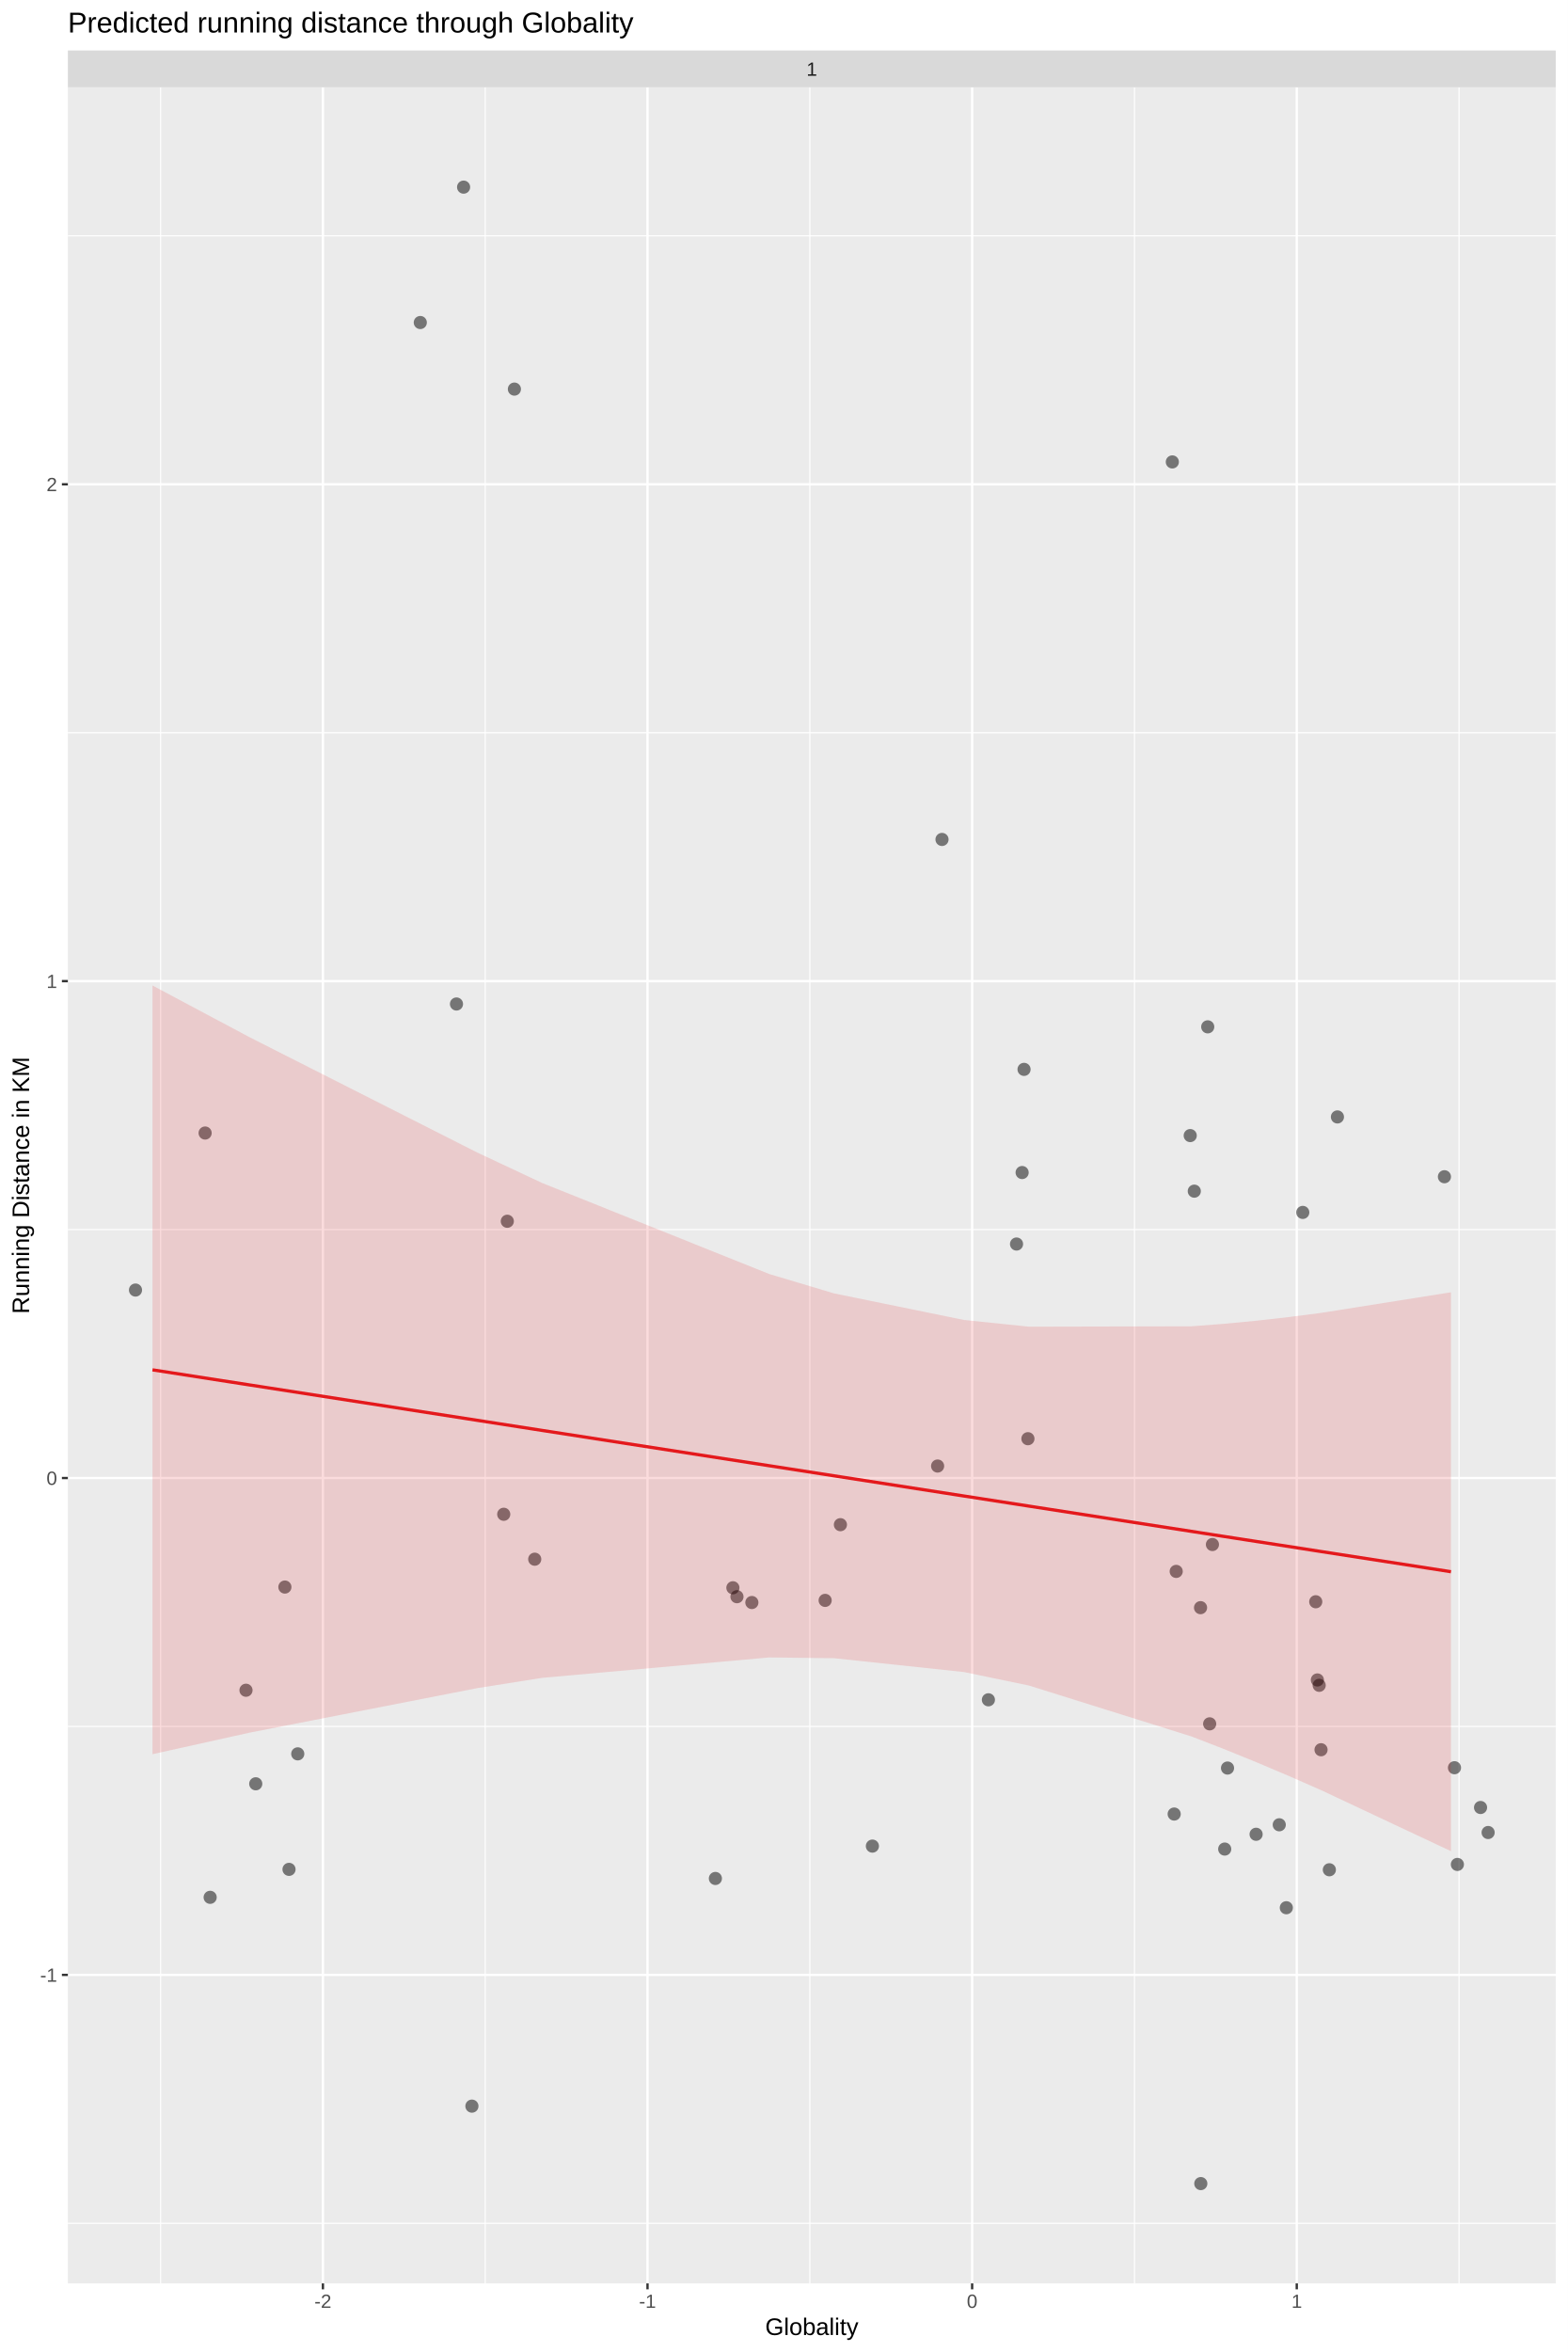
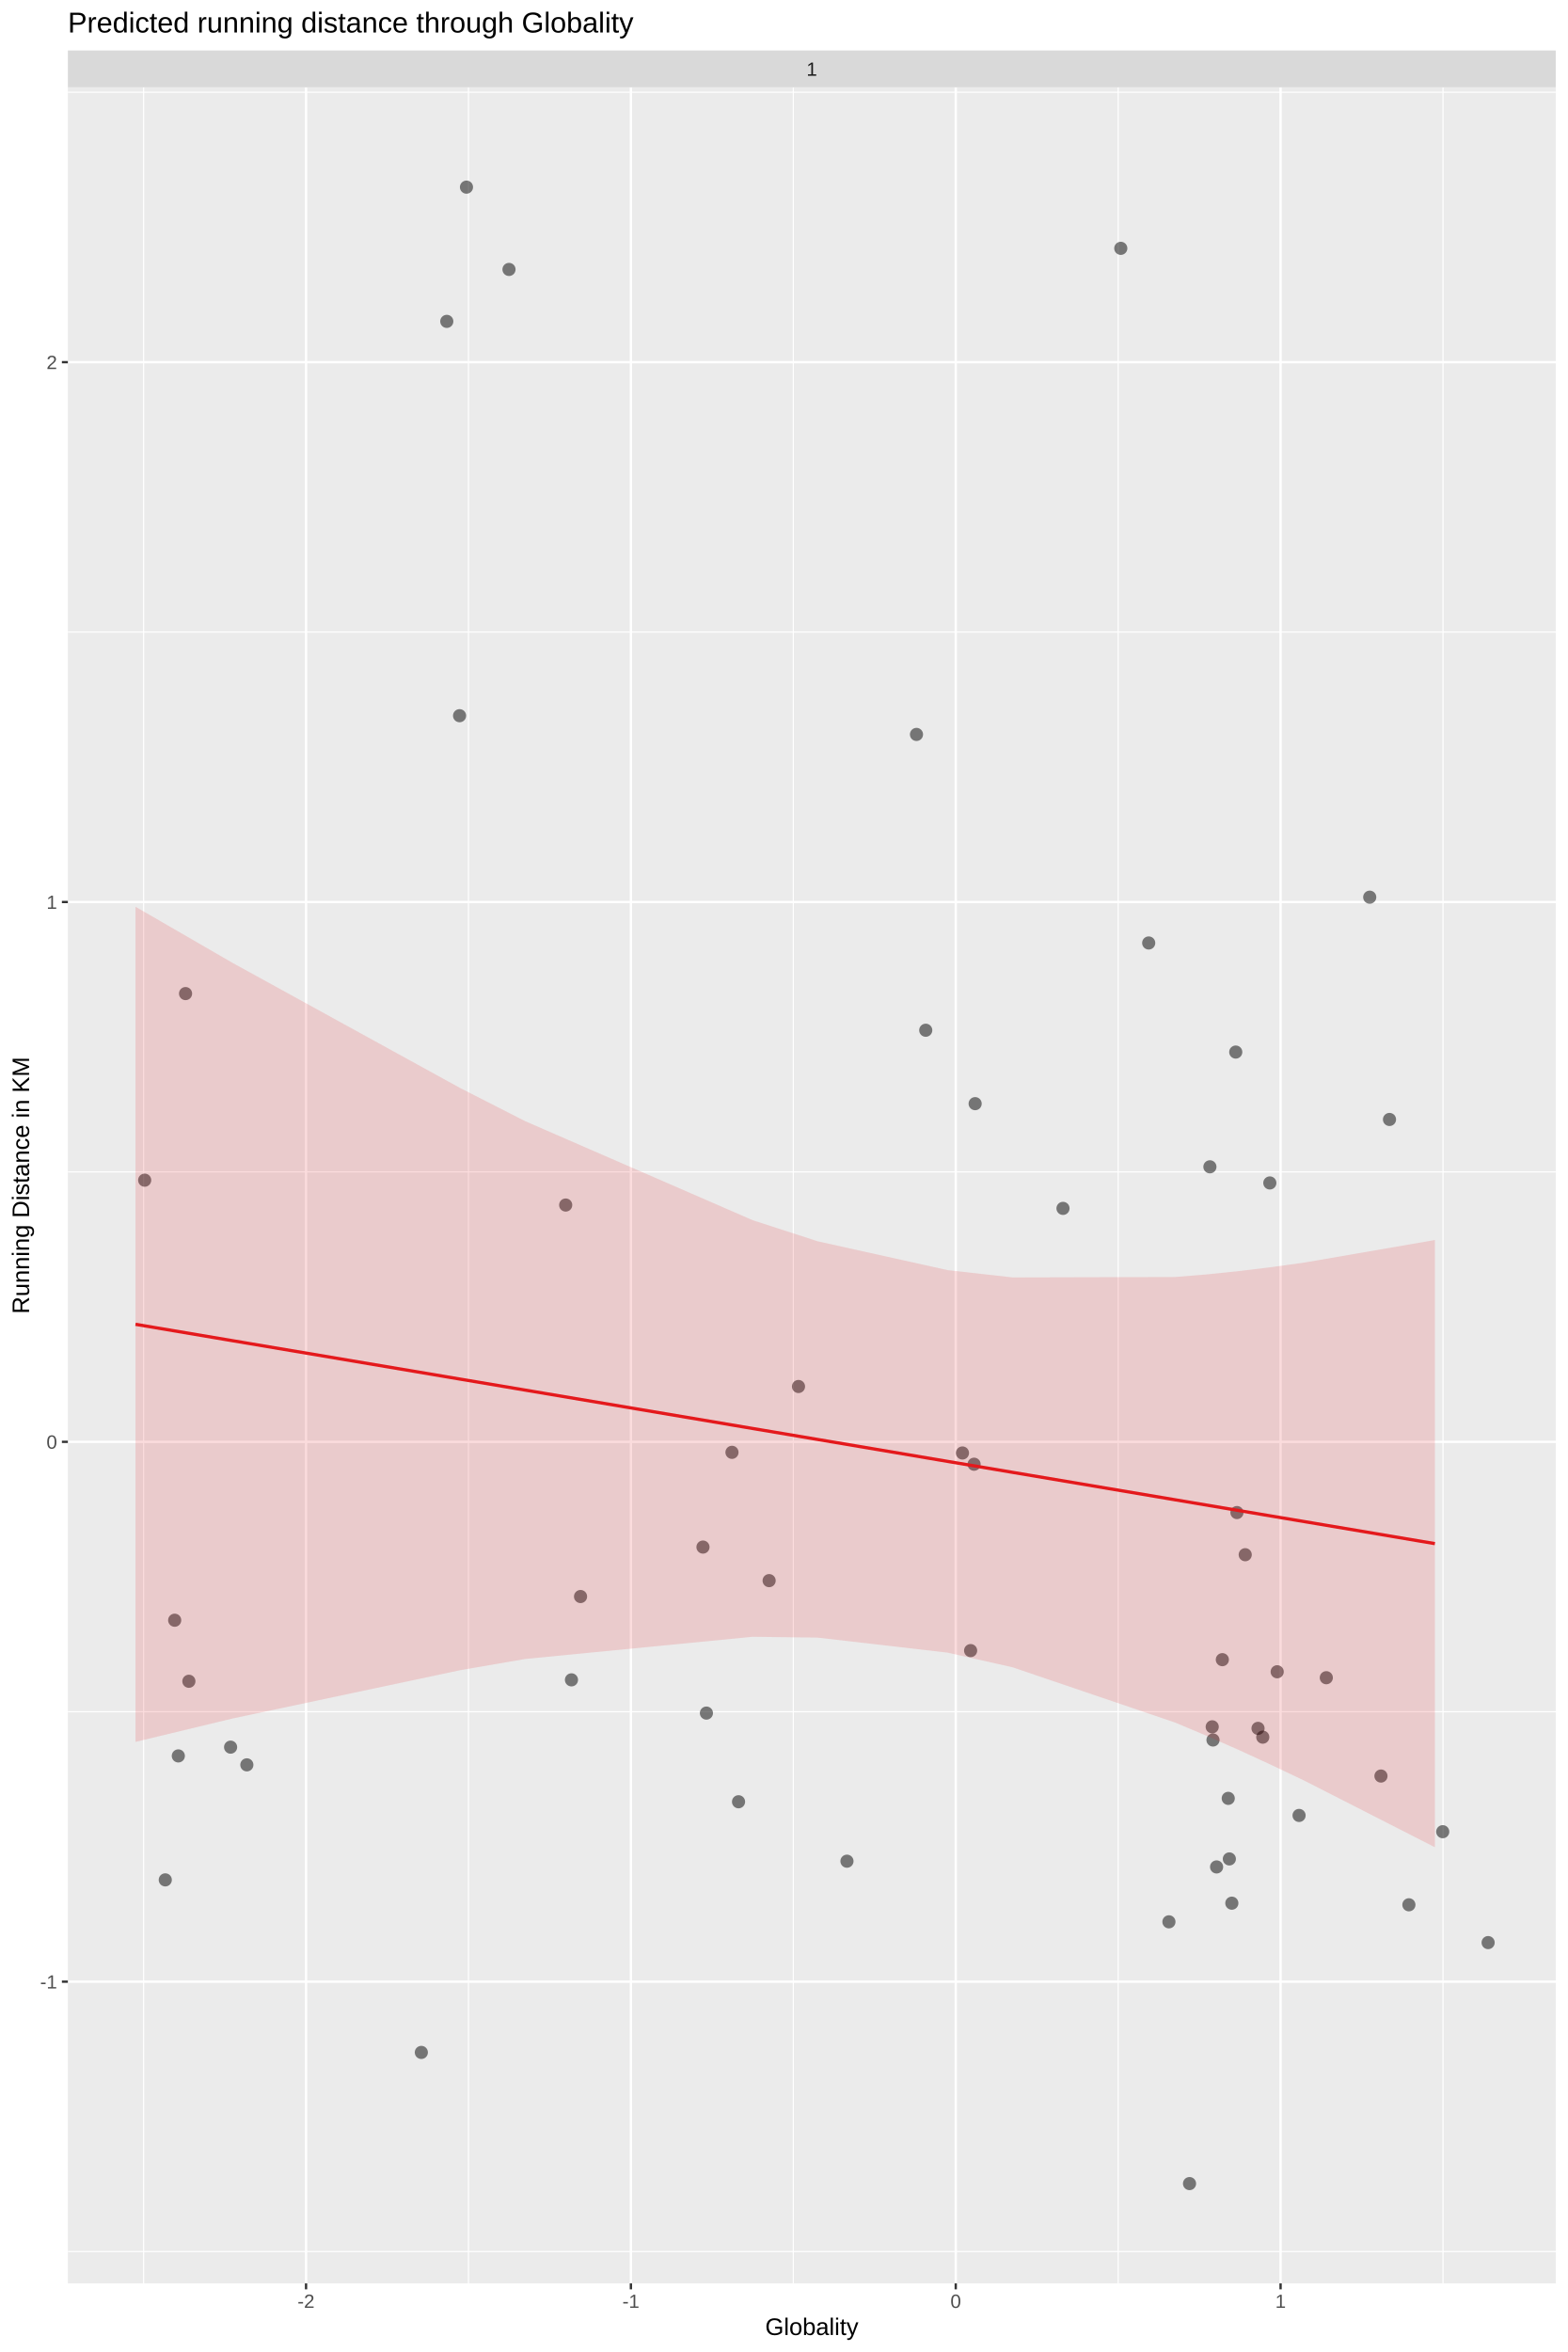
<svg xmlns="http://www.w3.org/2000/svg" class="svglite" width="720.00pt" height="1080.00pt" viewBox="0 0 720.00 1080.00">
  <defs>
    <style type="text/css">
    .svglite line, .svglite polyline, .svglite polygon, .svglite path, .svglite rect, .svglite circle {
      fill: none;
      stroke: #000000;
      stroke-linecap: round;
      stroke-linejoin: round;
      stroke-miterlimit: 10.00;
    }
    .svglite text {
      white-space: pre;
    }
  </style>
  </defs>
  <rect width="100%" height="100%" style="stroke: none; fill: #FFFFFF;" />
  <defs>
    <clipPath id="cpMC4wMHw3MjAuMDB8MC4wMHwxMDgwLjAw">
      <rect x="0.00" y="0.00" width="720.00" height="1080.00" />
    </clipPath>
  </defs>
  <g clip-path="url(#cpMC4wMHw3MjAuMDB8MC4wMHwxMDgwLjAw)">
    <rect x="0.00" y="0.00" width="720.00" height="1080.00" style="stroke-width: 1.07; stroke: #FFFFFF; fill: #FFFFFF;" />
  </g>
  <defs>
    <clipPath id="cpMzEuMTd8NzE0LjUyfDQwLjA5fDEwNDguNTA=">
      <rect x="31.17" y="40.09" width="683.35" height="1008.41" />
    </clipPath>
  </defs>
  <g clip-path="url(#cpMzEuMTd8NzE0LjUyfDQwLjA5fDEwNDguNTA=)">
    <rect x="31.17" y="40.09" width="683.35" height="1008.41" style="stroke-width: 1.07; stroke: none; fill: #EBEBEB;" />
-     <polyline points="31.17,1020.91 714.52,1020.91 " style="stroke-width: 0.53; stroke: #FFFFFF; stroke-linecap: butt;" />
-     <polyline points="31.17,792.75 714.52,792.75 " style="stroke-width: 0.53; stroke: #FFFFFF; stroke-linecap: butt;" />
-     <polyline points="31.17,564.60 714.52,564.60 " style="stroke-width: 0.53; stroke: #FFFFFF; stroke-linecap: butt;" />
-     <polyline points="31.17,336.45 714.52,336.45 " style="stroke-width: 0.53; stroke: #FFFFFF; stroke-linecap: butt;" />
-     <polyline points="31.17,108.29 714.52,108.29 " style="stroke-width: 0.53; stroke: #FFFFFF; stroke-linecap: butt;" />
-     <polyline points="73.76,1048.50 73.76,40.09 " style="stroke-width: 0.53; stroke: #FFFFFF; stroke-linecap: butt;" />
-     <polyline points="222.85,1048.50 222.85,40.09 " style="stroke-width: 0.53; stroke: #FFFFFF; stroke-linecap: butt;" />
-     <polyline points="371.94,1048.50 371.94,40.09 " style="stroke-width: 0.53; stroke: #FFFFFF; stroke-linecap: butt;" />
-     <polyline points="521.03,1048.50 521.03,40.09 " style="stroke-width: 0.53; stroke: #FFFFFF; stroke-linecap: butt;" />
-     <polyline points="670.11,1048.50 670.11,40.09 " style="stroke-width: 0.53; stroke: #FFFFFF; stroke-linecap: butt;" />
-     <polyline points="31.17,906.83 714.52,906.83 " style="stroke-width: 1.07; stroke: #FFFFFF; stroke-linecap: butt;" />
-     <polyline points="31.17,678.68 714.52,678.68 " style="stroke-width: 1.07; stroke: #FFFFFF; stroke-linecap: butt;" />
-     <polyline points="31.17,450.52 714.52,450.52 " style="stroke-width: 1.07; stroke: #FFFFFF; stroke-linecap: butt;" />
-     <polyline points="31.17,222.37 714.52,222.37 " style="stroke-width: 1.07; stroke: #FFFFFF; stroke-linecap: butt;" />
-     <polyline points="148.31,1048.50 148.31,40.09 " style="stroke-width: 1.07; stroke: #FFFFFF; stroke-linecap: butt;" />
-     <polyline points="297.39,1048.50 297.39,40.09 " style="stroke-width: 1.07; stroke: #FFFFFF; stroke-linecap: butt;" />
-     <polyline points="446.48,1048.50 446.48,40.09 " style="stroke-width: 1.07; stroke: #FFFFFF; stroke-linecap: butt;" />
-     <polyline points="595.57,1048.50 595.57,40.09 " style="stroke-width: 1.07; stroke: #FFFFFF; stroke-linecap: butt;" />
-     <circle cx="430.62" cy="673.18" r="3.02" style="stroke-width: 0.71; stroke: none; fill: #000000; fill-opacity: 0.50;" />
-     <circle cx="432.64" cy="385.46" r="3.02" style="stroke-width: 0.71; stroke: none; fill: #000000; fill-opacity: 0.50;" />
-     <circle cx="469.44" cy="538.41" r="3.02" style="stroke-width: 0.71; stroke: none; fill: #000000; fill-opacity: 0.50;" />
-     <circle cx="470.32" cy="491.04" r="3.02" style="stroke-width: 0.71; stroke: none; fill: #000000; fill-opacity: 0.50;" />
-     <circle cx="472.10" cy="660.63" r="3.02" style="stroke-width: 0.71; stroke: none; fill: #000000; fill-opacity: 0.50;" />
-     <circle cx="338.47" cy="733.18" r="3.02" style="stroke-width: 0.71; stroke: none; fill: #000000; fill-opacity: 0.50;" />
-     <circle cx="328.56" cy="862.56" r="3.02" style="stroke-width: 0.71; stroke: none; fill: #000000; fill-opacity: 0.50;" />
-     <circle cx="378.97" cy="734.87" r="3.02" style="stroke-width: 0.71; stroke: none; fill: #000000; fill-opacity: 0.50;" />
-     <circle cx="336.60" cy="729.08" r="3.02" style="stroke-width: 0.71; stroke: none; fill: #000000; fill-opacity: 0.50;" />
-     <circle cx="345.31" cy="735.85" r="3.02" style="stroke-width: 0.71; stroke: none; fill: #000000; fill-opacity: 0.50;" />
-     <circle cx="232.99" cy="560.78" r="3.02" style="stroke-width: 0.71; stroke: none; fill: #000000; fill-opacity: 0.50;" />
-     <circle cx="245.59" cy="715.96" r="3.02" style="stroke-width: 0.71; stroke: none; fill: #000000; fill-opacity: 0.50;" />
-     <circle cx="236.25" cy="178.67" r="3.02" style="stroke-width: 0.71; stroke: none; fill: #000000; fill-opacity: 0.50;" />
-     <circle cx="231.35" cy="695.33" r="3.02" style="stroke-width: 0.71; stroke: none; fill: #000000; fill-opacity: 0.50;" />
-     <circle cx="614.25" cy="512.88" r="3.02" style="stroke-width: 0.71; stroke: none; fill: #000000; fill-opacity: 0.50;" />
-     <circle cx="212.92" cy="85.93" r="3.02" style="stroke-width: 0.71; stroke: none; fill: #000000; fill-opacity: 0.50;" />
-     <circle cx="216.74" cy="967.10" r="3.02" style="stroke-width: 0.71; stroke: none; fill: #000000; fill-opacity: 0.50;" />
-     <circle cx="209.65" cy="461.02" r="3.02" style="stroke-width: 0.71; stroke: none; fill: #000000; fill-opacity: 0.50;" />
-     <circle cx="193.03" cy="148.10" r="3.02" style="stroke-width: 0.71; stroke: none; fill: #000000; fill-opacity: 0.50;" />
-     <circle cx="400.67" cy="847.70" r="3.02" style="stroke-width: 0.71; stroke: none; fill: #000000; fill-opacity: 0.50;" />
-     <circle cx="385.98" cy="700.11" r="3.02" style="stroke-width: 0.71; stroke: none; fill: #000000; fill-opacity: 0.50;" />
-     <circle cx="546.64" cy="521.44" r="3.02" style="stroke-width: 0.71; stroke: none; fill: #000000; fill-opacity: 0.50;" />
-     <circle cx="538.42" cy="212.11" r="3.02" style="stroke-width: 0.71; stroke: none; fill: #000000; fill-opacity: 0.50;" />
-     <circle cx="555.57" cy="791.56" r="3.02" style="stroke-width: 0.71; stroke: none; fill: #000000; fill-opacity: 0.50;" />
-     <circle cx="548.51" cy="546.96" r="3.02" style="stroke-width: 0.71; stroke: none; fill: #000000; fill-opacity: 0.50;" />
-     <circle cx="554.68" cy="471.51" r="3.02" style="stroke-width: 0.71; stroke: none; fill: #000000; fill-opacity: 0.50;" />
-     <circle cx="551.38" cy="738.21" r="3.02" style="stroke-width: 0.71; stroke: none; fill: #000000; fill-opacity: 0.50;" />
-     <circle cx="62.23" cy="592.37" r="3.02" style="stroke-width: 0.71; stroke: none; fill: #000000; fill-opacity: 0.50;" />
-     <circle cx="96.52" cy="871.22" r="3.02" style="stroke-width: 0.71; stroke: none; fill: #000000; fill-opacity: 0.50;" />
-     <circle cx="94.21" cy="520.27" r="3.02" style="stroke-width: 0.71; stroke: none; fill: #000000; fill-opacity: 0.50;" />
-     <circle cx="130.84" cy="728.75" r="3.02" style="stroke-width: 0.71; stroke: none; fill: #000000; fill-opacity: 0.50;" />
-     <circle cx="132.74" cy="858.38" r="3.02" style="stroke-width: 0.71; stroke: none; fill: #000000; fill-opacity: 0.50;" />
-     <circle cx="112.98" cy="776.13" r="3.02" style="stroke-width: 0.71; stroke: none; fill: #000000; fill-opacity: 0.50;" />
-     <circle cx="136.75" cy="805.34" r="3.02" style="stroke-width: 0.71; stroke: none; fill: #000000; fill-opacity: 0.50;" />
-     <circle cx="117.46" cy="819.09" r="3.02" style="stroke-width: 0.71; stroke: none; fill: #000000; fill-opacity: 0.50;" />
-     <circle cx="606.72" cy="803.45" r="3.02" style="stroke-width: 0.71; stroke: none; fill: #000000; fill-opacity: 0.50;" />
-     <circle cx="604.29" cy="735.50" r="3.02" style="stroke-width: 0.71; stroke: none; fill: #000000; fill-opacity: 0.50;" />
-     <circle cx="610.54" cy="858.57" r="3.02" style="stroke-width: 0.71; stroke: none; fill: #000000; fill-opacity: 0.50;" />
-     <circle cx="605.87" cy="773.87" r="3.02" style="stroke-width: 0.71; stroke: none; fill: #000000; fill-opacity: 0.50;" />
-     <circle cx="562.48" cy="849.06" r="3.02" style="stroke-width: 0.71; stroke: none; fill: #000000; fill-opacity: 0.50;" />
-     <circle cx="551.50" cy="1002.67" r="3.02" style="stroke-width: 0.71; stroke: none; fill: #000000; fill-opacity: 0.50;" />
-     <circle cx="540.20" cy="721.56" r="3.02" style="stroke-width: 0.71; stroke: none; fill: #000000; fill-opacity: 0.50;" />
-     <circle cx="576.90" cy="842.27" r="3.02" style="stroke-width: 0.71; stroke: none; fill: #000000; fill-opacity: 0.50;" />
-     <circle cx="539.27" cy="832.98" r="3.02" style="stroke-width: 0.71; stroke: none; fill: #000000; fill-opacity: 0.50;" />
-     <circle cx="466.87" cy="571.24" r="3.02" style="stroke-width: 0.71; stroke: none; fill: #000000; fill-opacity: 0.50;" />
-     <circle cx="453.95" cy="780.52" r="3.02" style="stroke-width: 0.71; stroke: none; fill: #000000; fill-opacity: 0.50;" />
-     <circle cx="556.84" cy="709.22" r="3.02" style="stroke-width: 0.71; stroke: none; fill: #000000; fill-opacity: 0.50;" />
-     <circle cx="563.77" cy="811.86" r="3.02" style="stroke-width: 0.71; stroke: none; fill: #000000; fill-opacity: 0.50;" />
-     <circle cx="598.33" cy="556.72" r="3.02" style="stroke-width: 0.71; stroke: none; fill: #000000; fill-opacity: 0.50;" />
-     <circle cx="587.53" cy="837.91" r="3.02" style="stroke-width: 0.71; stroke: none; fill: #000000; fill-opacity: 0.50;" />
-     <circle cx="605.04" cy="771.41" r="3.02" style="stroke-width: 0.71; stroke: none; fill: #000000; fill-opacity: 0.50;" />
-     <circle cx="590.78" cy="876.00" r="3.02" style="stroke-width: 0.71; stroke: none; fill: #000000; fill-opacity: 0.50;" />
-     <circle cx="679.98" cy="829.97" r="3.02" style="stroke-width: 0.71; stroke: none; fill: #000000; fill-opacity: 0.50;" />
-     <circle cx="663.39" cy="540.34" r="3.02" style="stroke-width: 0.71; stroke: none; fill: #000000; fill-opacity: 0.50;" />
-     <circle cx="683.46" cy="841.46" r="3.02" style="stroke-width: 0.71; stroke: none; fill: #000000; fill-opacity: 0.50;" />
-     <circle cx="668.01" cy="811.71" r="3.02" style="stroke-width: 0.71; stroke: none; fill: #000000; fill-opacity: 0.50;" />
-     <circle cx="669.34" cy="856.12" r="3.02" style="stroke-width: 0.71; stroke: none; fill: #000000; fill-opacity: 0.50;" />
-     <polyline points="70.03,629.01 114.76,635.96 219.12,652.18 248.94,656.82 353.30,673.04 383.12,677.68 442.75,686.95 472.57,691.58 547.12,703.17 562.03,705.49 576.93,707.80 591.84,710.12 606.75,712.44 666.39,721.71 " style="stroke-width: 1.49; stroke: #E41A1C; stroke-linecap: butt;" />
-     <polygon points="70.03,452.52 114.76,476.35 219.12,529.19 248.94,543.19 353.30,585.01 383.12,593.92 442.75,606.11 472.57,609.19 547.12,609.02 562.03,607.88 576.93,606.46 591.84,604.78 606.75,602.86 666.39,593.39 666.39,850.03 606.75,822.01 591.84,815.46 576.93,809.15 562.03,803.09 547.12,797.32 472.57,773.97 442.75,767.78 383.12,761.43 353.30,761.07 248.94,770.45 219.12,775.18 114.76,795.58 70.03,805.50 " style="stroke-width: 0.00; stroke: none; stroke-linecap: butt; fill: #E41A1C; fill-opacity: 0.15;" />
-     <polyline points="70.03,452.52 114.76,476.35 219.12,529.19 248.94,543.19 353.30,585.01 383.12,593.92 442.75,606.11 472.57,609.19 547.12,609.02 562.03,607.88 576.93,606.46 591.84,604.78 606.75,602.86 666.39,593.39 " style="stroke-width: 1.07; stroke: none; stroke-linecap: butt;" />
-     <polyline points="666.39,850.03 606.75,822.01 591.84,815.46 576.93,809.15 562.03,803.09 547.12,797.32 472.57,773.97 442.75,767.78 383.12,761.43 353.30,761.07 248.94,770.45 219.12,775.18 114.76,795.58 70.03,805.50 " style="stroke-width: 1.07; stroke: none; stroke-linecap: butt;" />
+     <polyline points="31.17,1033.88 714.52,1033.88 " style="stroke-width: 0.53; stroke: #FFFFFF; stroke-linecap: butt;" />
+     <polyline points="31.17,786.00 714.52,786.00 " style="stroke-width: 0.53; stroke: #FFFFFF; stroke-linecap: butt;" />
+     <polyline points="31.17,538.13 714.52,538.13 " style="stroke-width: 0.53; stroke: #FFFFFF; stroke-linecap: butt;" />
+     <polyline points="31.17,290.25 714.52,290.25 " style="stroke-width: 0.53; stroke: #FFFFFF; stroke-linecap: butt;" />
+     <polyline points="31.17,42.37 714.52,42.37 " style="stroke-width: 0.53; stroke: #FFFFFF; stroke-linecap: butt;" />
+     <polyline points="65.96,1048.50 65.96,40.09 " style="stroke-width: 0.53; stroke: #FFFFFF; stroke-linecap: butt;" />
+     <polyline points="215.16,1048.50 215.16,40.09 " style="stroke-width: 0.53; stroke: #FFFFFF; stroke-linecap: butt;" />
+     <polyline points="364.35,1048.50 364.35,40.09 " style="stroke-width: 0.53; stroke: #FFFFFF; stroke-linecap: butt;" />
+     <polyline points="513.55,1048.50 513.55,40.09 " style="stroke-width: 0.53; stroke: #FFFFFF; stroke-linecap: butt;" />
+     <polyline points="662.74,1048.50 662.74,40.09 " style="stroke-width: 0.53; stroke: #FFFFFF; stroke-linecap: butt;" />
+     <polyline points="31.17,909.94 714.52,909.94 " style="stroke-width: 1.07; stroke: #FFFFFF; stroke-linecap: butt;" />
+     <polyline points="31.17,662.06 714.52,662.06 " style="stroke-width: 1.07; stroke: #FFFFFF; stroke-linecap: butt;" />
+     <polyline points="31.17,414.19 714.52,414.19 " style="stroke-width: 1.07; stroke: #FFFFFF; stroke-linecap: butt;" />
+     <polyline points="31.17,166.31 714.52,166.31 " style="stroke-width: 1.07; stroke: #FFFFFF; stroke-linecap: butt;" />
+     <polyline points="140.56,1048.50 140.56,40.09 " style="stroke-width: 1.07; stroke: #FFFFFF; stroke-linecap: butt;" />
+     <polyline points="289.76,1048.50 289.76,40.09 " style="stroke-width: 1.07; stroke: #FFFFFF; stroke-linecap: butt;" />
+     <polyline points="438.95,1048.50 438.95,40.09 " style="stroke-width: 1.07; stroke: #FFFFFF; stroke-linecap: butt;" />
+     <polyline points="588.14,1048.50 588.14,40.09 " style="stroke-width: 1.07; stroke: #FFFFFF; stroke-linecap: butt;" />
+     <circle cx="447.37" cy="672.35" r="3.02" style="stroke-width: 0.71; stroke: none; fill: #000000; fill-opacity: 0.50;" />
+     <circle cx="420.92" cy="337.24" r="3.02" style="stroke-width: 0.71; stroke: none; fill: #000000; fill-opacity: 0.50;" />
+     <circle cx="447.86" cy="506.78" r="3.02" style="stroke-width: 0.71; stroke: none; fill: #000000; fill-opacity: 0.50;" />
+     <circle cx="425.17" cy="473.07" r="3.02" style="stroke-width: 0.71; stroke: none; fill: #000000; fill-opacity: 0.50;" />
+     <circle cx="442.03" cy="667.19" r="3.02" style="stroke-width: 0.71; stroke: none; fill: #000000; fill-opacity: 0.50;" />
+     <circle cx="322.86" cy="710.39" r="3.02" style="stroke-width: 0.71; stroke: none; fill: #000000; fill-opacity: 0.50;" />
+     <circle cx="339.19" cy="827.34" r="3.02" style="stroke-width: 0.71; stroke: none; fill: #000000; fill-opacity: 0.50;" />
+     <circle cx="353.24" cy="725.80" r="3.02" style="stroke-width: 0.71; stroke: none; fill: #000000; fill-opacity: 0.50;" />
+     <circle cx="324.44" cy="786.62" r="3.02" style="stroke-width: 0.71; stroke: none; fill: #000000; fill-opacity: 0.50;" />
+     <circle cx="336.18" cy="666.89" r="3.02" style="stroke-width: 0.71; stroke: none; fill: #000000; fill-opacity: 0.50;" />
+     <circle cx="259.81" cy="553.33" r="3.02" style="stroke-width: 0.71; stroke: none; fill: #000000; fill-opacity: 0.50;" />
+     <circle cx="266.63" cy="733.10" r="3.02" style="stroke-width: 0.71; stroke: none; fill: #000000; fill-opacity: 0.50;" />
+     <circle cx="233.77" cy="123.72" r="3.02" style="stroke-width: 0.71; stroke: none; fill: #000000; fill-opacity: 0.50;" />
+     <circle cx="262.46" cy="771.36" r="3.02" style="stroke-width: 0.71; stroke: none; fill: #000000; fill-opacity: 0.50;" />
+     <circle cx="629.08" cy="411.97" r="3.02" style="stroke-width: 0.71; stroke: none; fill: #000000; fill-opacity: 0.50;" />
+     <circle cx="214.24" cy="85.93" r="3.02" style="stroke-width: 0.71; stroke: none; fill: #000000; fill-opacity: 0.50;" />
+     <circle cx="193.51" cy="942.44" r="3.02" style="stroke-width: 0.71; stroke: none; fill: #000000; fill-opacity: 0.50;" />
+     <circle cx="211.07" cy="328.64" r="3.02" style="stroke-width: 0.71; stroke: none; fill: #000000; fill-opacity: 0.50;" />
+     <circle cx="205.20" cy="147.57" r="3.02" style="stroke-width: 0.71; stroke: none; fill: #000000; fill-opacity: 0.50;" />
+     <circle cx="388.99" cy="854.63" r="3.02" style="stroke-width: 0.71; stroke: none; fill: #000000; fill-opacity: 0.50;" />
+     <circle cx="366.73" cy="636.66" r="3.02" style="stroke-width: 0.71; stroke: none; fill: #000000; fill-opacity: 0.50;" />
+     <circle cx="567.55" cy="483.09" r="3.02" style="stroke-width: 0.71; stroke: none; fill: #000000; fill-opacity: 0.50;" />
+     <circle cx="514.75" cy="114.03" r="3.02" style="stroke-width: 0.71; stroke: none; fill: #000000; fill-opacity: 0.50;" />
+     <circle cx="564.61" cy="853.59" r="3.02" style="stroke-width: 0.71; stroke: none; fill: #000000; fill-opacity: 0.50;" />
+     <circle cx="555.68" cy="535.78" r="3.02" style="stroke-width: 0.71; stroke: none; fill: #000000; fill-opacity: 0.50;" />
+     <circle cx="527.57" cy="433.00" r="3.02" style="stroke-width: 0.71; stroke: none; fill: #000000; fill-opacity: 0.50;" />
+     <circle cx="577.78" cy="793.64" r="3.02" style="stroke-width: 0.71; stroke: none; fill: #000000; fill-opacity: 0.50;" />
+     <circle cx="66.45" cy="541.92" r="3.02" style="stroke-width: 0.71; stroke: none; fill: #000000; fill-opacity: 0.50;" />
+     <circle cx="75.91" cy="863.21" r="3.02" style="stroke-width: 0.71; stroke: none; fill: #000000; fill-opacity: 0.50;" />
+     <circle cx="85.22" cy="456.24" r="3.02" style="stroke-width: 0.71; stroke: none; fill: #000000; fill-opacity: 0.50;" />
+     <circle cx="80.23" cy="743.98" r="3.02" style="stroke-width: 0.71; stroke: none; fill: #000000; fill-opacity: 0.50;" />
+     <circle cx="81.90" cy="806.29" r="3.02" style="stroke-width: 0.71; stroke: none; fill: #000000; fill-opacity: 0.50;" />
+     <circle cx="105.91" cy="802.26" r="3.02" style="stroke-width: 0.71; stroke: none; fill: #000000; fill-opacity: 0.50;" />
+     <circle cx="113.37" cy="810.39" r="3.02" style="stroke-width: 0.71; stroke: none; fill: #000000; fill-opacity: 0.50;" />
+     <circle cx="86.75" cy="772.01" r="3.02" style="stroke-width: 0.71; stroke: none; fill: #000000; fill-opacity: 0.50;" />
+     <circle cx="609.14" cy="770.38" r="3.02" style="stroke-width: 0.71; stroke: none; fill: #000000; fill-opacity: 0.50;" />
+     <circle cx="568.10" cy="694.54" r="3.02" style="stroke-width: 0.71; stroke: none; fill: #000000; fill-opacity: 0.50;" />
+     <circle cx="596.63" cy="833.62" r="3.02" style="stroke-width: 0.71; stroke: none; fill: #000000; fill-opacity: 0.50;" />
+     <circle cx="579.96" cy="797.67" r="3.02" style="stroke-width: 0.71; stroke: none; fill: #000000; fill-opacity: 0.50;" />
+     <circle cx="564.10" cy="825.78" r="3.02" style="stroke-width: 0.71; stroke: none; fill: #000000; fill-opacity: 0.50;" />
+     <circle cx="546.32" cy="1002.67" r="3.02" style="stroke-width: 0.71; stroke: none; fill: #000000; fill-opacity: 0.50;" />
+     <circle cx="571.90" cy="713.90" r="3.02" style="stroke-width: 0.71; stroke: none; fill: #000000; fill-opacity: 0.50;" />
+     <circle cx="536.86" cy="882.47" r="3.02" style="stroke-width: 0.71; stroke: none; fill: #000000; fill-opacity: 0.50;" />
+     <circle cx="558.75" cy="857.27" r="3.02" style="stroke-width: 0.71; stroke: none; fill: #000000; fill-opacity: 0.50;" />
+     <circle cx="488.21" cy="554.87" r="3.02" style="stroke-width: 0.71; stroke: none; fill: #000000; fill-opacity: 0.50;" />
+     <circle cx="445.78" cy="757.93" r="3.02" style="stroke-width: 0.71; stroke: none; fill: #000000; fill-opacity: 0.50;" />
+     <circle cx="561.39" cy="762.09" r="3.02" style="stroke-width: 0.71; stroke: none; fill: #000000; fill-opacity: 0.50;" />
+     <circle cx="557.10" cy="798.98" r="3.02" style="stroke-width: 0.71; stroke: none; fill: #000000; fill-opacity: 0.50;" />
+     <circle cx="583.20" cy="543.19" r="3.02" style="stroke-width: 0.71; stroke: none; fill: #000000; fill-opacity: 0.50;" />
+     <circle cx="556.74" cy="792.93" r="3.02" style="stroke-width: 0.71; stroke: none; fill: #000000; fill-opacity: 0.50;" />
+     <circle cx="586.58" cy="767.65" r="3.02" style="stroke-width: 0.71; stroke: none; fill: #000000; fill-opacity: 0.50;" />
+     <circle cx="565.75" cy="873.91" r="3.02" style="stroke-width: 0.71; stroke: none; fill: #000000; fill-opacity: 0.50;" />
+     <circle cx="634.24" cy="815.53" r="3.02" style="stroke-width: 0.71; stroke: none; fill: #000000; fill-opacity: 0.50;" />
+     <circle cx="638.16" cy="514.04" r="3.02" style="stroke-width: 0.71; stroke: none; fill: #000000; fill-opacity: 0.50;" />
+     <circle cx="683.46" cy="892.01" r="3.02" style="stroke-width: 0.71; stroke: none; fill: #000000; fill-opacity: 0.50;" />
+     <circle cx="662.61" cy="841.09" r="3.02" style="stroke-width: 0.71; stroke: none; fill: #000000; fill-opacity: 0.50;" />
+     <circle cx="647.07" cy="874.65" r="3.02" style="stroke-width: 0.71; stroke: none; fill: #000000; fill-opacity: 0.50;" />
+     <polyline points="62.23,608.10 106.99,615.66 211.43,633.28 241.27,638.32 345.70,655.94 375.54,660.98 435.22,671.05 465.06,676.08 539.66,688.67 554.58,691.19 569.50,693.71 584.41,696.23 599.33,698.74 659.01,708.81 " style="stroke-width: 1.49; stroke: #E41A1C; stroke-linecap: butt;" />
+     <polygon points="62.23,416.36 106.99,442.24 211.43,499.65 241.27,514.86 345.70,560.30 375.54,569.98 435.22,583.22 465.06,586.57 539.66,586.38 554.58,585.15 569.50,583.60 584.41,581.78 599.33,579.70 659.01,569.40 659.01,848.23 599.33,817.79 584.41,810.68 569.50,803.81 554.58,797.23 539.66,790.96 465.06,765.60 435.22,758.87 375.54,751.97 345.70,751.58 241.27,761.77 211.43,766.91 106.99,789.07 62.23,799.85 " style="stroke-width: 0.00; stroke: none; stroke-linecap: butt; fill: #E41A1C; fill-opacity: 0.15;" />
+     <polyline points="62.23,416.36 106.99,442.24 211.43,499.65 241.27,514.86 345.70,560.30 375.54,569.98 435.22,583.22 465.06,586.57 539.66,586.38 554.58,585.15 569.50,583.60 584.41,581.78 599.33,579.70 659.01,569.40 " style="stroke-width: 1.07; stroke: none; stroke-linecap: butt;" />
+     <polyline points="659.01,848.23 599.33,817.79 584.41,810.68 569.50,803.81 554.58,797.23 539.66,790.96 465.06,765.60 435.22,758.87 375.54,751.97 345.70,751.58 241.27,761.77 211.43,766.91 106.99,789.07 62.23,799.85 " style="stroke-width: 1.07; stroke: none; stroke-linecap: butt;" />
  </g>
  <g clip-path="url(#cpMC4wMHw3MjAuMDB8MC4wMHwxMDgwLjAw)">
</g>
  <defs>
    <clipPath id="cpMzEuMTd8NzE0LjUyfDIzLjE4fDQwLjA5">
      <rect x="31.17" y="23.18" width="683.35" height="16.92" />
    </clipPath>
  </defs>
  <g clip-path="url(#cpMzEuMTd8NzE0LjUyfDIzLjE4fDQwLjA5)">
    <rect x="31.17" y="23.18" width="683.35" height="16.92" style="stroke-width: 1.07; stroke: none; fill: #D9D9D9;" />
    <text x="372.85" y="34.79" text-anchor="middle" style="font-size: 8.80px;fill: #1A1A1A; font-family: &quot;Arial&quot;;" textLength="4.90px" lengthAdjust="spacingAndGlyphs">1</text>
  </g>
  <g clip-path="url(#cpMC4wMHw3MjAuMDB8MC4wMHwxMDgwLjAw)">
-     <polyline points="148.31,1051.24 148.31,1048.50 " style="stroke-width: 1.07; stroke: #333333; stroke-linecap: butt;" />
-     <polyline points="297.39,1051.24 297.39,1048.50 " style="stroke-width: 1.07; stroke: #333333; stroke-linecap: butt;" />
-     <polyline points="446.48,1051.24 446.48,1048.50 " style="stroke-width: 1.07; stroke: #333333; stroke-linecap: butt;" />
-     <polyline points="595.57,1051.24 595.57,1048.50 " style="stroke-width: 1.07; stroke: #333333; stroke-linecap: butt;" />
-     <text x="148.31" y="1059.74" text-anchor="middle" style="font-size: 8.80px;fill: #4D4D4D; font-family: &quot;Arial&quot;;" textLength="7.83px" lengthAdjust="spacingAndGlyphs">-2</text>
-     <text x="297.39" y="1059.74" text-anchor="middle" style="font-size: 8.80px;fill: #4D4D4D; font-family: &quot;Arial&quot;;" textLength="7.83px" lengthAdjust="spacingAndGlyphs">-1</text>
-     <text x="446.48" y="1059.74" text-anchor="middle" style="font-size: 8.80px;fill: #4D4D4D; font-family: &quot;Arial&quot;;" textLength="4.90px" lengthAdjust="spacingAndGlyphs">0</text>
-     <text x="595.57" y="1059.74" text-anchor="middle" style="font-size: 8.80px;fill: #4D4D4D; font-family: &quot;Arial&quot;;" textLength="4.90px" lengthAdjust="spacingAndGlyphs">1</text>
-     <text x="26.24" y="909.98" text-anchor="end" style="font-size: 8.80px;fill: #4D4D4D; font-family: &quot;Arial&quot;;" textLength="7.83px" lengthAdjust="spacingAndGlyphs">-1</text>
-     <text x="26.24" y="681.83" text-anchor="end" style="font-size: 8.80px;fill: #4D4D4D; font-family: &quot;Arial&quot;;" textLength="4.90px" lengthAdjust="spacingAndGlyphs">0</text>
-     <text x="26.24" y="453.67" text-anchor="end" style="font-size: 8.80px;fill: #4D4D4D; font-family: &quot;Arial&quot;;" textLength="4.90px" lengthAdjust="spacingAndGlyphs">1</text>
-     <text x="26.24" y="225.52" text-anchor="end" style="font-size: 8.80px;fill: #4D4D4D; font-family: &quot;Arial&quot;;" textLength="4.90px" lengthAdjust="spacingAndGlyphs">2</text>
-     <polyline points="28.43,906.83 31.17,906.83 " style="stroke-width: 1.07; stroke: #333333; stroke-linecap: butt;" />
-     <polyline points="28.43,678.68 31.17,678.68 " style="stroke-width: 1.07; stroke: #333333; stroke-linecap: butt;" />
-     <polyline points="28.43,450.52 31.17,450.52 " style="stroke-width: 1.07; stroke: #333333; stroke-linecap: butt;" />
-     <polyline points="28.43,222.37 31.17,222.37 " style="stroke-width: 1.07; stroke: #333333; stroke-linecap: butt;" />
+     <polyline points="140.56,1051.24 140.56,1048.50 " style="stroke-width: 1.07; stroke: #333333; stroke-linecap: butt;" />
+     <polyline points="289.76,1051.24 289.76,1048.50 " style="stroke-width: 1.07; stroke: #333333; stroke-linecap: butt;" />
+     <polyline points="438.95,1051.24 438.95,1048.50 " style="stroke-width: 1.07; stroke: #333333; stroke-linecap: butt;" />
+     <polyline points="588.14,1051.24 588.14,1048.50 " style="stroke-width: 1.07; stroke: #333333; stroke-linecap: butt;" />
+     <text x="140.56" y="1059.74" text-anchor="middle" style="font-size: 8.80px;fill: #4D4D4D; font-family: &quot;Arial&quot;;" textLength="7.83px" lengthAdjust="spacingAndGlyphs">-2</text>
+     <text x="289.76" y="1059.74" text-anchor="middle" style="font-size: 8.80px;fill: #4D4D4D; font-family: &quot;Arial&quot;;" textLength="7.83px" lengthAdjust="spacingAndGlyphs">-1</text>
+     <text x="438.95" y="1059.74" text-anchor="middle" style="font-size: 8.80px;fill: #4D4D4D; font-family: &quot;Arial&quot;;" textLength="4.90px" lengthAdjust="spacingAndGlyphs">0</text>
+     <text x="588.14" y="1059.74" text-anchor="middle" style="font-size: 8.80px;fill: #4D4D4D; font-family: &quot;Arial&quot;;" textLength="4.90px" lengthAdjust="spacingAndGlyphs">1</text>
+     <text x="26.24" y="913.09" text-anchor="end" style="font-size: 8.80px;fill: #4D4D4D; font-family: &quot;Arial&quot;;" textLength="7.83px" lengthAdjust="spacingAndGlyphs">-1</text>
+     <text x="26.24" y="665.21" text-anchor="end" style="font-size: 8.80px;fill: #4D4D4D; font-family: &quot;Arial&quot;;" textLength="4.90px" lengthAdjust="spacingAndGlyphs">0</text>
+     <text x="26.24" y="417.34" text-anchor="end" style="font-size: 8.80px;fill: #4D4D4D; font-family: &quot;Arial&quot;;" textLength="4.90px" lengthAdjust="spacingAndGlyphs">1</text>
+     <text x="26.24" y="169.46" text-anchor="end" style="font-size: 8.80px;fill: #4D4D4D; font-family: &quot;Arial&quot;;" textLength="4.90px" lengthAdjust="spacingAndGlyphs">2</text>
+     <polyline points="28.43,909.94 31.17,909.94 " style="stroke-width: 1.07; stroke: #333333; stroke-linecap: butt;" />
+     <polyline points="28.43,662.06 31.17,662.06 " style="stroke-width: 1.07; stroke: #333333; stroke-linecap: butt;" />
+     <polyline points="28.43,414.19 31.17,414.19 " style="stroke-width: 1.07; stroke: #333333; stroke-linecap: butt;" />
+     <polyline points="28.43,166.31 31.17,166.31 " style="stroke-width: 1.07; stroke: #333333; stroke-linecap: butt;" />
    <text x="372.85" y="1072.20" text-anchor="middle" style="font-size: 11.00px; font-family: &quot;Arial&quot;;" textLength="42.80px" lengthAdjust="spacingAndGlyphs">Globality</text>
    <text transform="translate(13.36,544.30) rotate(-90)" text-anchor="middle" style="font-size: 11.00px; font-family: &quot;Arial&quot;;" textLength="118.03px" lengthAdjust="spacingAndGlyphs">Running Distance in KM</text>
    <text x="31.17" y="14.93" style="font-size: 13.20px; font-family: &quot;Arial&quot;;" textLength="259.59px" lengthAdjust="spacingAndGlyphs">Predicted running distance through Globality</text>
  </g>
</svg>
